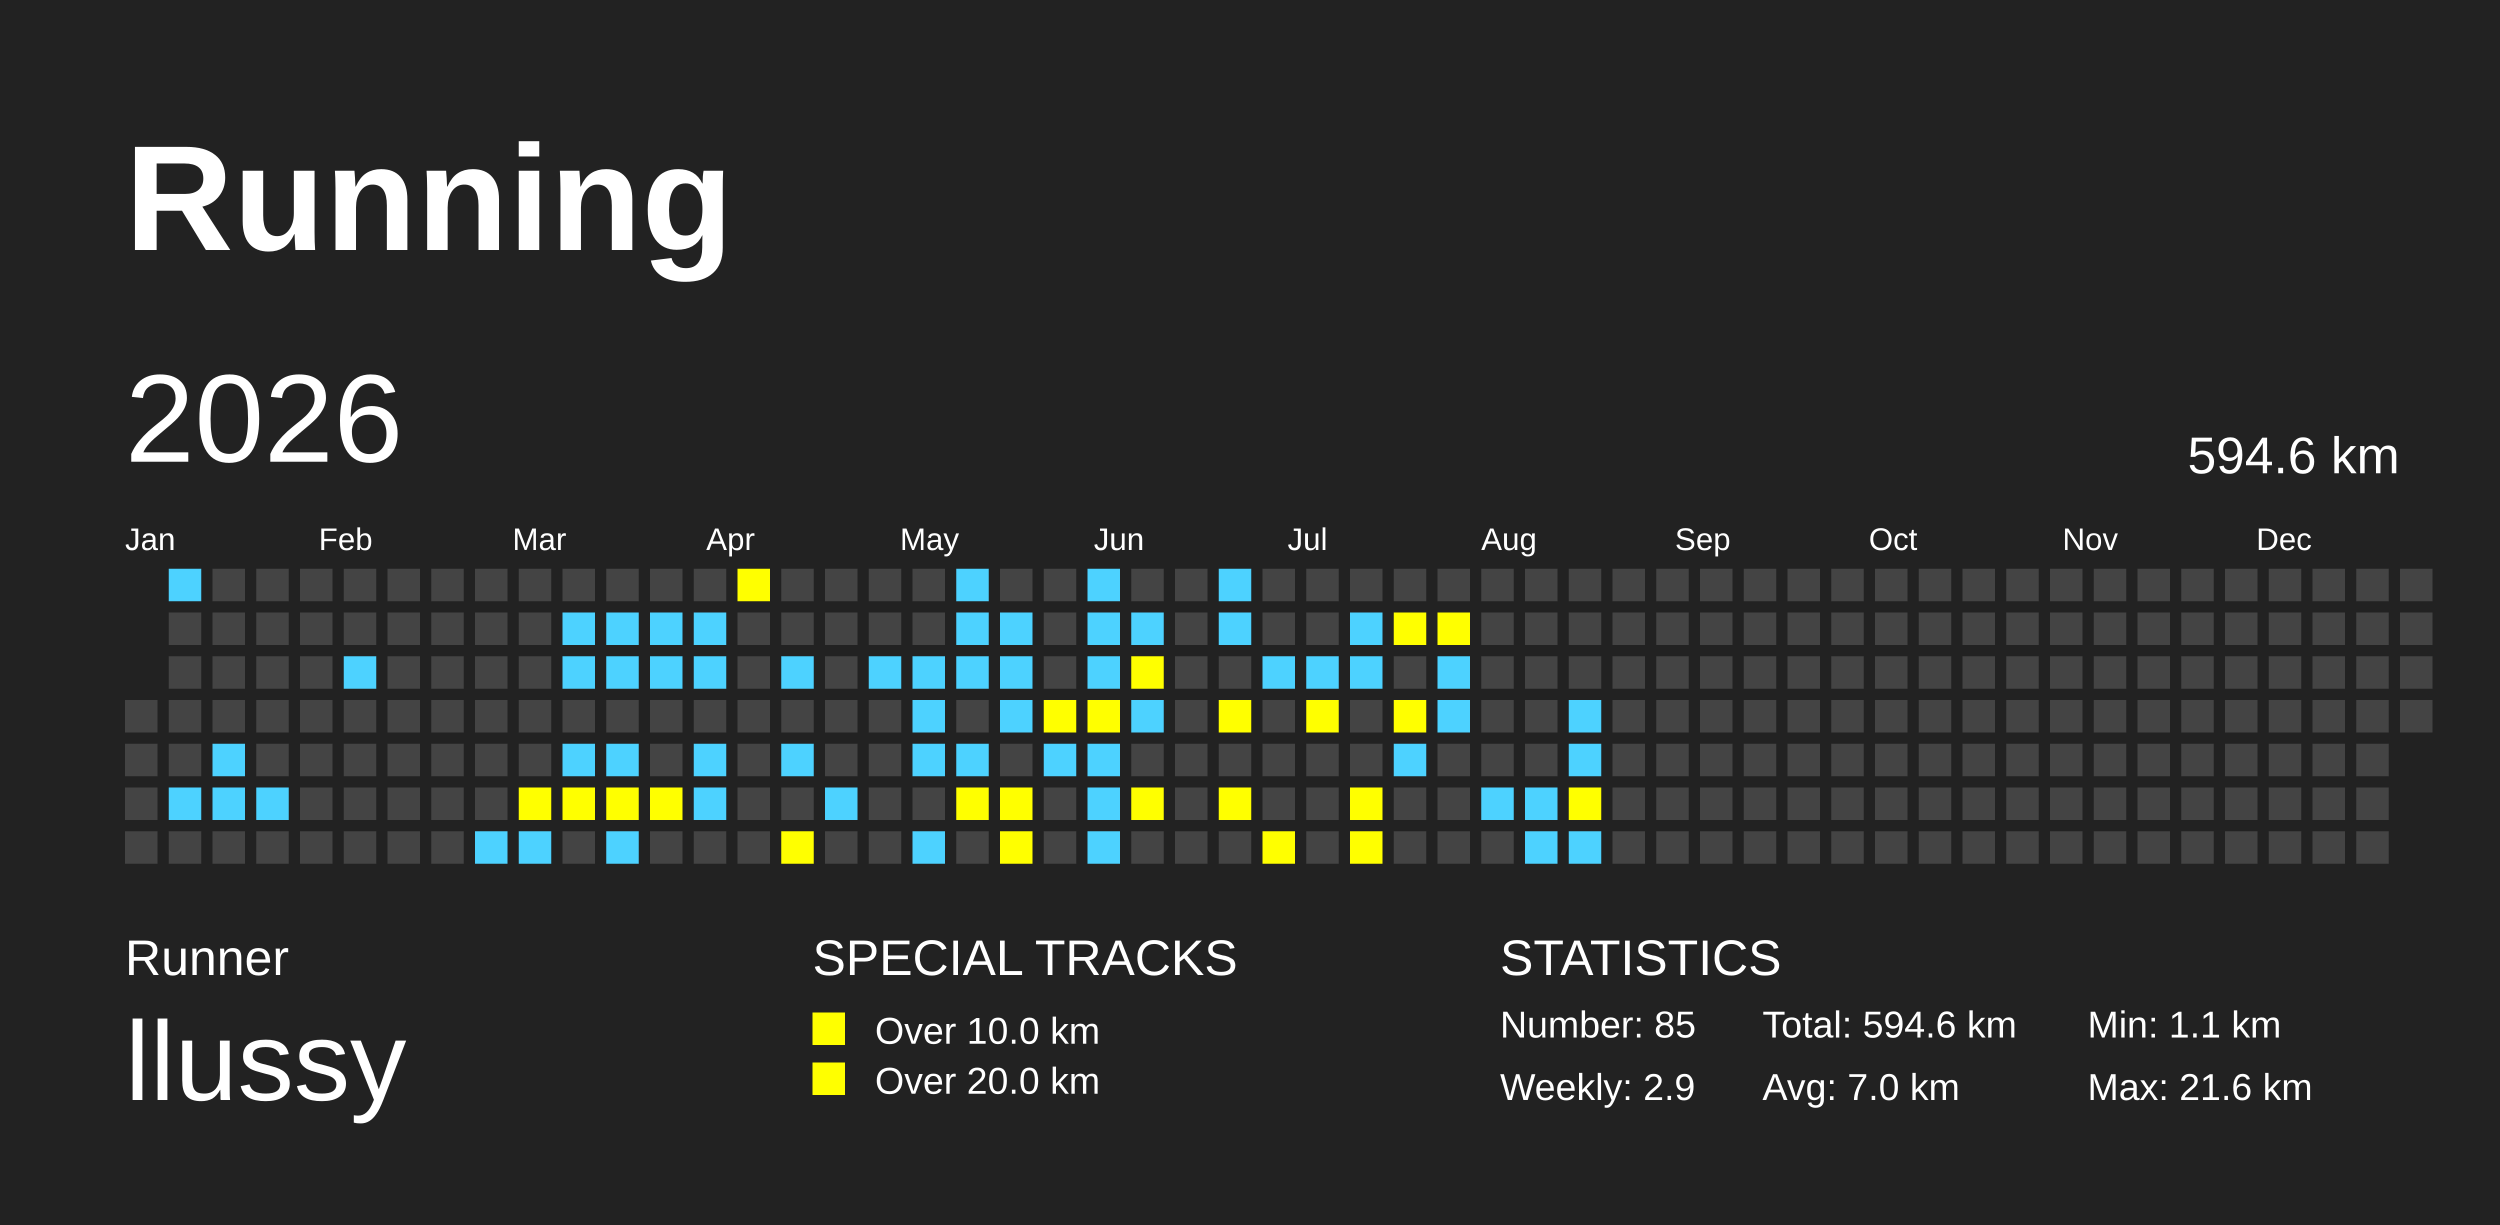
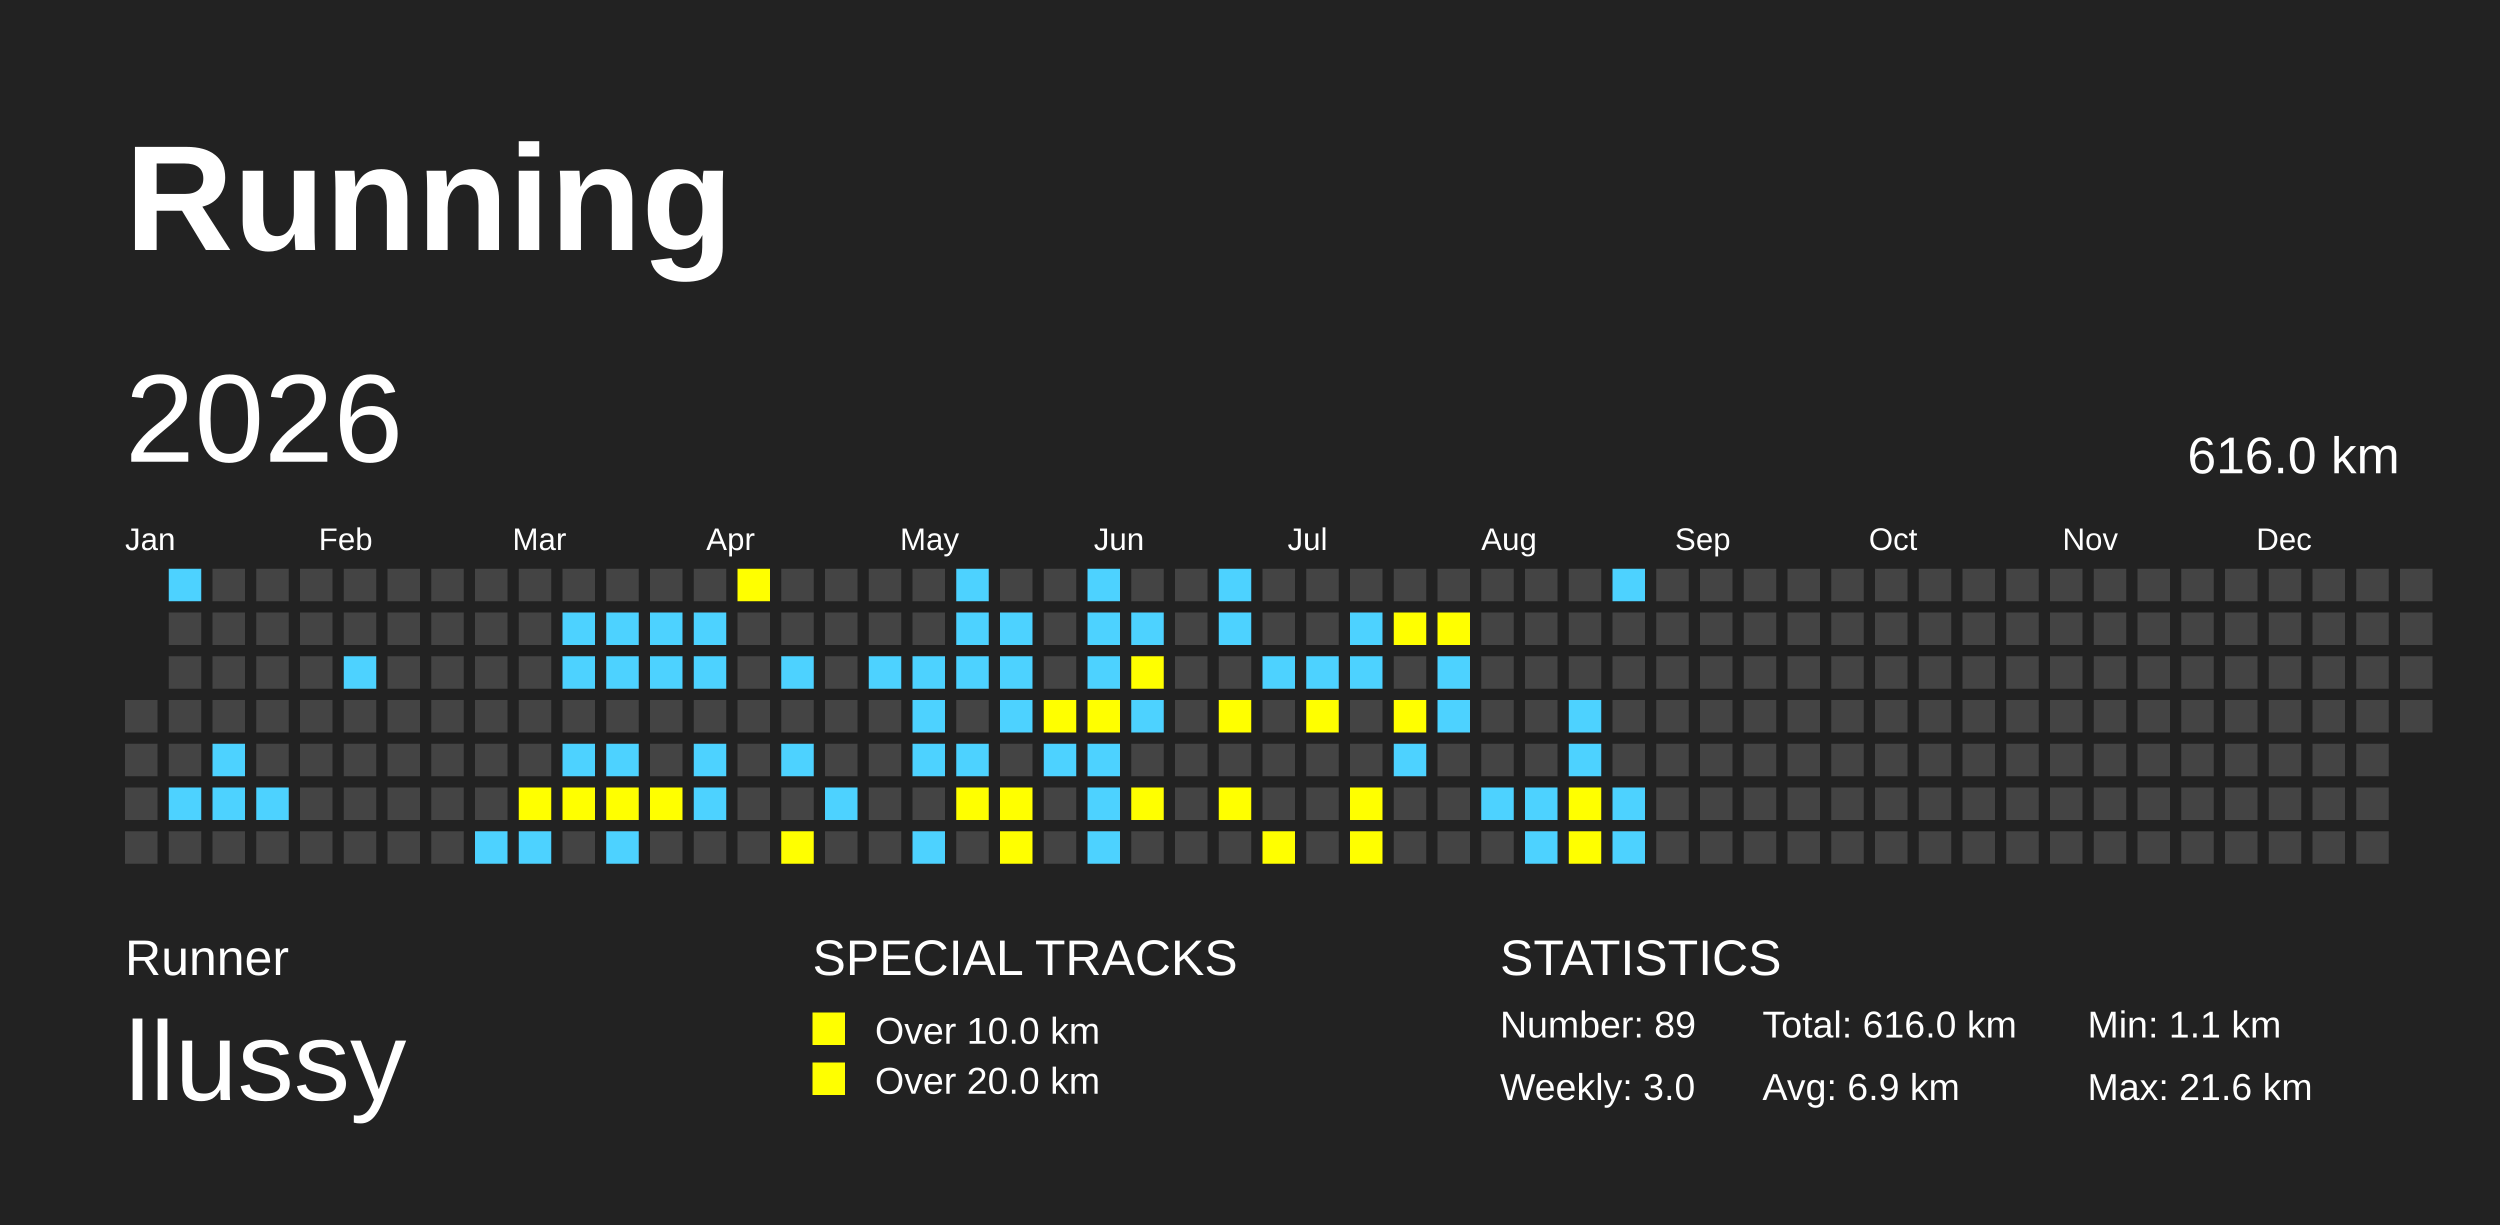
<svg xmlns="http://www.w3.org/2000/svg" baseProfile="full" height="98mm" version="1.1" viewBox="0,0,200,98" width="200mm">
  <defs>
    <pattern height="2" id="indoor-stripe" patternUnits="userSpaceOnUse" width="2">
      <line stroke="white" stroke-opacity="0.45" stroke-width="0.5" x1="0" x2="2" y1="2" y2="0" />
    </pattern>
  </defs>
  <rect fill="#222222" height="98" width="200" x="0" y="0" />
  <text fill="#FFFFFF" style="font-size:12px; font-family:Arial; font-weight:bold;" x="10" y="20">Running</text>
  <text fill="#FFFFFF" style="font-size:4px; font-family:Arial" x="10" y="78">Runner</text>
  <text fill="#FFFFFF" style="font-size:9px; font-family:Arial" x="10" y="88">llussy</text>
  <text fill="#FFFFFF" style="font-size:4px; font-family:Arial" x="65" y="78">SPECIAL TRACKS</text>
  <rect fill="#FFFF00" height="2.6" width="2.6" x="65" y="81" />
  <text fill="#FFFFFF" style="font-size:3px; font-family:Arial" x="70" y="83.5">Over 10.0 km</text>
  <rect fill="#FFFF00" height="2.6" width="2.6" x="65" y="85" />
  <text fill="#FFFFFF" style="font-size:3px; font-family:Arial" x="70" y="87.5">Over 20.0 km</text>
  <text fill="#FFFFFF" style="font-size:4px; font-family:Arial" x="120" y="78">STATISTICS</text>
-   <text fill="#FFFFFF" style="font-size:3px; font-family:Arial" x="120" y="83">Number: 85</text>
-   <text fill="#FFFFFF" style="font-size:3px; font-family:Arial" x="120" y="88">Weekly: 2.9</text>
-   <text fill="#FFFFFF" style="font-size:3px; font-family:Arial" x="141" y="83">Total: 594.6 km</text>
-   <text fill="#FFFFFF" style="font-size:3px; font-family:Arial" x="141" y="88">Avg: 7.0 km</text>
+   <text fill="#FFFFFF" style="font-size:3px; font-family:Arial" x="120" y="83">Number: 89</text>
+   <text fill="#FFFFFF" style="font-size:3px; font-family:Arial" x="120" y="88">Weekly: 3.0</text>
+   <text fill="#FFFFFF" style="font-size:3px; font-family:Arial" x="141" y="83">Total: 616.0 km</text>
+   <text fill="#FFFFFF" style="font-size:3px; font-family:Arial" x="141" y="88">Avg: 6.9 km</text>
  <text fill="#FFFFFF" style="font-size:3px; font-family:Arial" x="167" y="83">Min: 1.1 km</text>
  <text fill="#FFFFFF" style="font-size:3px; font-family:Arial" x="167" y="88">Max: 21.6 km</text>
  <text dominant-baseline="hanging" fill="#FFFFFF" style="font-size:10.0px; font-family:Arial;" x="10" y="30">2026</text>
-   <text dominant-baseline="hanging" fill="#FFFFFF" style="font-size:4.125px; font-family:Arial;" x="175" y="35">594.6 km</text>
+   <text dominant-baseline="hanging" fill="#FFFFFF" style="font-size:4.125px; font-family:Arial;" x="175" y="35">616.0 km</text>
  <text fill="#FFFFFF" style="font-size:2.5px; font-family:Arial" x="10.0" y="44">Jan</text>
  <text fill="#FFFFFF" style="font-size:2.5px; font-family:Arial" x="25.5" y="44">Feb</text>
  <text fill="#FFFFFF" style="font-size:2.5px; font-family:Arial" x="41.0" y="44">Mar</text>
  <text fill="#FFFFFF" style="font-size:2.5px; font-family:Arial" x="56.5" y="44">Apr</text>
  <text fill="#FFFFFF" style="font-size:2.5px; font-family:Arial" x="72.0" y="44">May</text>
  <text fill="#FFFFFF" style="font-size:2.5px; font-family:Arial" x="87.5" y="44">Jun</text>
  <text fill="#FFFFFF" style="font-size:2.5px; font-family:Arial" x="103.0" y="44">Jul</text>
  <text fill="#FFFFFF" style="font-size:2.5px; font-family:Arial" x="118.5" y="44">Aug</text>
  <text fill="#FFFFFF" style="font-size:2.5px; font-family:Arial" x="134.0" y="44">Sep</text>
  <text fill="#FFFFFF" style="font-size:2.5px; font-family:Arial" x="149.5" y="44">Oct</text>
  <text fill="#FFFFFF" style="font-size:2.5px; font-family:Arial" x="165.0" y="44">Nov</text>
  <text fill="#FFFFFF" style="font-size:2.5px; font-family:Arial" x="180.5" y="44">Dec</text>
  <rect fill="#444444" height="2.6" width="2.6" x="10.0" y="56.0" />
  <rect fill="#444444" height="2.6" width="2.6" x="10.0" y="59.5" />
  <rect fill="#444444" height="2.6" width="2.6" x="10.0" y="63.0" />
  <rect fill="#444444" height="2.6" width="2.6" x="10.0" y="66.5" />
  <rect fill="#4dd2ff" height="2.6" width="2.6" x="13.5" y="45.5" />
  <rect fill="#444444" height="2.6" width="2.6" x="13.5" y="49.0" />
  <rect fill="#444444" height="2.6" width="2.6" x="13.5" y="52.5" />
  <rect fill="#444444" height="2.6" width="2.6" x="13.5" y="56.0" />
  <rect fill="#444444" height="2.6" width="2.6" x="13.5" y="59.5" />
  <rect fill="#4dd2ff" height="2.6" width="2.6" x="13.5" y="63.0" />
  <rect fill="#444444" height="2.6" width="2.6" x="13.5" y="66.5" />
  <rect fill="#444444" height="2.6" width="2.6" x="17.0" y="45.5" />
  <rect fill="#444444" height="2.6" width="2.6" x="17.0" y="49.0" />
  <rect fill="#444444" height="2.6" width="2.6" x="17.0" y="52.5" />
  <rect fill="#444444" height="2.6" width="2.6" x="17.0" y="56.0" />
  <rect fill="#4dd2ff" height="2.6" width="2.6" x="17.0" y="59.5" />
  <rect fill="#4dd2ff" height="2.6" width="2.6" x="17.0" y="63.0" />
  <rect fill="#444444" height="2.6" width="2.6" x="17.0" y="66.5" />
  <rect fill="#444444" height="2.6" width="2.6" x="20.5" y="45.5" />
  <rect fill="#444444" height="2.6" width="2.6" x="20.5" y="49.0" />
  <rect fill="#444444" height="2.6" width="2.6" x="20.5" y="52.5" />
  <rect fill="#444444" height="2.6" width="2.6" x="20.5" y="56.0" />
  <rect fill="#444444" height="2.6" width="2.6" x="20.5" y="59.5" />
  <rect fill="#4dd2ff" height="2.6" width="2.6" x="20.5" y="63.0" />
  <rect fill="#444444" height="2.6" width="2.6" x="20.5" y="66.5" />
  <rect fill="#444444" height="2.6" width="2.6" x="24.0" y="45.5" />
  <rect fill="#444444" height="2.6" width="2.6" x="24.0" y="49.0" />
  <rect fill="#444444" height="2.6" width="2.6" x="24.0" y="52.5" />
  <rect fill="#444444" height="2.6" width="2.6" x="24.0" y="56.0" />
  <rect fill="#444444" height="2.6" width="2.6" x="24.0" y="59.5" />
  <rect fill="#444444" height="2.6" width="2.6" x="24.0" y="63.0" />
  <rect fill="#444444" height="2.6" width="2.6" x="24.0" y="66.5" />
  <rect fill="#444444" height="2.6" width="2.6" x="27.5" y="45.5" />
  <rect fill="#444444" height="2.6" width="2.6" x="27.5" y="49.0" />
  <rect fill="#4dd2ff" height="2.6" width="2.6" x="27.5" y="52.5" />
  <rect fill="#444444" height="2.6" width="2.6" x="27.5" y="56.0" />
  <rect fill="#444444" height="2.6" width="2.6" x="27.5" y="59.5" />
  <rect fill="#444444" height="2.6" width="2.6" x="27.5" y="63.0" />
  <rect fill="#444444" height="2.6" width="2.6" x="27.5" y="66.5" />
  <rect fill="#444444" height="2.6" width="2.6" x="31.0" y="45.5" />
  <rect fill="#444444" height="2.6" width="2.6" x="31.0" y="49.0" />
  <rect fill="#444444" height="2.6" width="2.6" x="31.0" y="52.5" />
  <rect fill="#444444" height="2.6" width="2.6" x="31.0" y="56.0" />
  <rect fill="#444444" height="2.6" width="2.6" x="31.0" y="59.5" />
  <rect fill="#444444" height="2.6" width="2.6" x="31.0" y="63.0" />
  <rect fill="#444444" height="2.6" width="2.6" x="31.0" y="66.5" />
  <rect fill="#444444" height="2.6" width="2.6" x="34.5" y="45.5" />
  <rect fill="#444444" height="2.6" width="2.6" x="34.5" y="49.0" />
  <rect fill="#444444" height="2.6" width="2.6" x="34.5" y="52.5" />
  <rect fill="#444444" height="2.6" width="2.6" x="34.5" y="56.0" />
  <rect fill="#444444" height="2.6" width="2.6" x="34.5" y="59.5" />
  <rect fill="#444444" height="2.6" width="2.6" x="34.5" y="63.0" />
  <rect fill="#444444" height="2.6" width="2.6" x="34.5" y="66.5" />
  <rect fill="#444444" height="2.6" width="2.6" x="38.0" y="45.5" />
  <rect fill="#444444" height="2.6" width="2.6" x="38.0" y="49.0" />
  <rect fill="#444444" height="2.6" width="2.6" x="38.0" y="52.5" />
  <rect fill="#444444" height="2.6" width="2.6" x="38.0" y="56.0" />
  <rect fill="#444444" height="2.6" width="2.6" x="38.0" y="59.5" />
  <rect fill="#444444" height="2.6" width="2.6" x="38.0" y="63.0" />
  <rect fill="#4dd2ff" height="2.6" width="2.6" x="38.0" y="66.5" />
  <rect fill="#444444" height="2.6" width="2.6" x="41.5" y="45.5" />
  <rect fill="#444444" height="2.6" width="2.6" x="41.5" y="49.0" />
  <rect fill="#444444" height="2.6" width="2.6" x="41.5" y="52.5" />
  <rect fill="#444444" height="2.6" width="2.6" x="41.5" y="56.0" />
  <rect fill="#444444" height="2.6" width="2.6" x="41.5" y="59.5" />
  <rect fill="#ffff00" height="2.6" width="2.6" x="41.5" y="63.0" />
  <rect fill="#4dd2ff" height="2.6" width="2.6" x="41.5" y="66.5" />
  <rect fill="#444444" height="2.6" width="2.6" x="45.0" y="45.5" />
  <rect fill="#4dd2ff" height="2.6" width="2.6" x="45.0" y="49.0" />
  <rect fill="#4dd2ff" height="2.6" width="2.6" x="45.0" y="52.5" />
  <rect fill="#444444" height="2.6" width="2.6" x="45.0" y="56.0" />
  <rect fill="#4dd2ff" height="2.6" width="2.6" x="45.0" y="59.5" />
  <rect fill="#ffff00" height="2.6" width="2.6" x="45.0" y="63.0" />
  <rect fill="#444444" height="2.6" width="2.6" x="45.0" y="66.5" />
  <rect fill="#444444" height="2.6" width="2.6" x="48.5" y="45.5" />
  <rect fill="#4dd2ff" height="2.6" width="2.6" x="48.5" y="49.0" />
  <rect fill="#4dd2ff" height="2.6" width="2.6" x="48.5" y="52.5" />
  <rect fill="#444444" height="2.6" width="2.6" x="48.5" y="56.0" />
  <rect fill="#4dd2ff" height="2.6" width="2.6" x="48.5" y="59.5" />
  <rect fill="#ffff00" height="2.6" width="2.6" x="48.5" y="63.0" />
  <rect fill="#4dd2ff" height="2.6" width="2.6" x="48.5" y="66.5" />
  <rect fill="#444444" height="2.6" width="2.6" x="52.0" y="45.5" />
  <rect fill="#4dd2ff" height="2.6" width="2.6" x="52.0" y="49.0" />
  <rect fill="#4dd2ff" height="2.6" width="2.6" x="52.0" y="52.5" />
  <rect fill="#444444" height="2.6" width="2.6" x="52.0" y="56.0" />
  <rect fill="#444444" height="2.6" width="2.6" x="52.0" y="59.5" />
  <rect fill="#FFFF00" height="2.6" width="2.6" x="52.0" y="63.0" />
  <rect fill="#444444" height="2.6" width="2.6" x="52.0" y="66.5" />
  <rect fill="#444444" height="2.6" width="2.6" x="55.5" y="45.5" />
  <rect fill="#4dd2ff" height="2.6" width="2.6" x="55.5" y="49.0" />
  <rect fill="#4dd2ff" height="2.6" width="2.6" x="55.5" y="52.5" />
  <rect fill="#444444" height="2.6" width="2.6" x="55.5" y="56.0" />
  <rect fill="#4dd2ff" height="2.6" width="2.6" x="55.5" y="59.5" />
  <rect fill="#4dd2ff" height="2.6" width="2.6" x="55.5" y="63.0" />
  <rect fill="#444444" height="2.6" width="2.6" x="55.5" y="66.5" />
  <rect fill="#ffff00" height="2.6" width="2.6" x="59.0" y="45.5" />
  <rect fill="#444444" height="2.6" width="2.6" x="59.0" y="49.0" />
  <rect fill="#444444" height="2.6" width="2.6" x="59.0" y="52.5" />
  <rect fill="#444444" height="2.6" width="2.6" x="59.0" y="56.0" />
  <rect fill="#444444" height="2.6" width="2.6" x="59.0" y="59.5" />
  <rect fill="#444444" height="2.6" width="2.6" x="59.0" y="63.0" />
  <rect fill="#444444" height="2.6" width="2.6" x="59.0" y="66.5" />
  <rect fill="#444444" height="2.6" width="2.6" x="62.5" y="45.5" />
  <rect fill="#444444" height="2.6" width="2.6" x="62.5" y="49.0" />
  <rect fill="#4dd2ff" height="2.6" width="2.6" x="62.5" y="52.5" />
  <rect fill="#444444" height="2.6" width="2.6" x="62.5" y="56.0" />
  <rect fill="#4dd2ff" height="2.6" width="2.6" x="62.5" y="59.5" />
  <rect fill="#444444" height="2.6" width="2.6" x="62.5" y="63.0" />
  <rect fill="#ffff00" height="2.6" width="2.6" x="62.5" y="66.5" />
  <rect fill="#444444" height="2.6" width="2.6" x="66.0" y="45.5" />
  <rect fill="#444444" height="2.6" width="2.6" x="66.0" y="49.0" />
  <rect fill="#444444" height="2.6" width="2.6" x="66.0" y="52.5" />
  <rect fill="#444444" height="2.6" width="2.6" x="66.0" y="56.0" />
  <rect fill="#444444" height="2.6" width="2.6" x="66.0" y="59.5" />
  <rect fill="#4dd2ff" height="2.6" width="2.6" x="66.0" y="63.0" />
  <rect fill="#444444" height="2.6" width="2.6" x="66.0" y="66.5" />
  <rect fill="#444444" height="2.6" width="2.6" x="69.5" y="45.5" />
  <rect fill="#444444" height="2.6" width="2.6" x="69.5" y="49.0" />
  <rect fill="#4dd2ff" height="2.6" width="2.6" x="69.5" y="52.5" />
  <rect fill="#444444" height="2.6" width="2.6" x="69.5" y="56.0" />
  <rect fill="#444444" height="2.6" width="2.6" x="69.5" y="59.5" />
  <rect fill="#444444" height="2.6" width="2.6" x="69.5" y="63.0" />
  <rect fill="#444444" height="2.6" width="2.6" x="69.5" y="66.5" />
  <rect fill="#444444" height="2.6" width="2.6" x="73.0" y="45.5" />
  <rect fill="#444444" height="2.6" width="2.6" x="73.0" y="49.0" />
  <rect fill="#4dd2ff" height="2.6" width="2.6" x="73.0" y="52.5" />
  <rect fill="#4dd2ff" height="2.6" width="2.6" x="73.0" y="56.0" />
  <rect fill="#4dd2ff" height="2.6" width="2.6" x="73.0" y="59.5" />
  <rect fill="#444444" height="2.6" width="2.6" x="73.0" y="63.0" />
  <rect fill="#4dd2ff" height="2.6" width="2.6" x="73.0" y="66.5" />
  <rect fill="#4dd2ff" height="2.6" width="2.6" x="76.5" y="45.5" />
  <rect fill="#4dd2ff" height="2.6" width="2.6" x="76.5" y="49.0" />
  <rect fill="#4dd2ff" height="2.6" width="2.6" x="76.5" y="52.5" />
  <rect fill="#444444" height="2.6" width="2.6" x="76.5" y="56.0" />
  <rect fill="#4dd2ff" height="2.6" width="2.6" x="76.5" y="59.5" />
  <rect fill="#ffff00" height="2.6" width="2.6" x="76.5" y="63.0" />
  <rect fill="#444444" height="2.6" width="2.6" x="76.5" y="66.5" />
  <rect fill="#444444" height="2.6" width="2.6" x="80.0" y="45.5" />
  <rect fill="#4dd2ff" height="2.6" width="2.6" x="80.0" y="49.0" />
  <rect fill="#4dd2ff" height="2.6" width="2.6" x="80.0" y="52.5" />
  <rect fill="#4dd2ff" height="2.6" width="2.6" x="80.0" y="56.0" />
  <rect fill="#444444" height="2.6" width="2.6" x="80.0" y="59.5" />
  <rect fill="#ffff00" height="2.6" width="2.6" x="80.0" y="63.0" />
  <rect fill="#ffff00" height="2.6" width="2.6" x="80.0" y="66.5" />
  <rect fill="#444444" height="2.6" width="2.6" x="83.5" y="45.5" />
  <rect fill="#444444" height="2.6" width="2.6" x="83.5" y="49.0" />
  <rect fill="#444444" height="2.6" width="2.6" x="83.5" y="52.5" />
  <rect fill="#ffff00" height="2.6" width="2.6" x="83.5" y="56.0" />
  <rect fill="#4dd2ff" height="2.6" width="2.6" x="83.5" y="59.5" />
  <rect fill="#444444" height="2.6" width="2.6" x="83.5" y="63.0" />
  <rect fill="#444444" height="2.6" width="2.6" x="83.5" y="66.5" />
  <rect fill="#4dd2ff" height="2.6" width="2.6" x="87.0" y="45.5" />
  <rect fill="#4dd2ff" height="2.6" width="2.6" x="87.0" y="49.0" />
  <rect fill="#4dd2ff" height="2.6" width="2.6" x="87.0" y="52.5" />
  <rect fill="#ffff00" height="2.6" width="2.6" x="87.0" y="56.0" />
  <rect fill="#4dd2ff" height="2.6" width="2.6" x="87.0" y="59.5" />
  <rect fill="#4dd2ff" height="2.6" width="2.6" x="87.0" y="63.0" />
  <rect fill="#4dd2ff" height="2.6" width="2.6" x="87.0" y="66.5" />
  <rect fill="#444444" height="2.6" width="2.6" x="90.5" y="45.5" />
  <rect fill="#4dd2ff" height="2.6" width="2.6" x="90.5" y="49.0" />
  <rect fill="#ffff00" height="2.6" width="2.6" x="90.5" y="52.5" />
  <rect fill="#4dd2ff" height="2.6" width="2.6" x="90.5" y="56.0" />
  <rect fill="#444444" height="2.6" width="2.6" x="90.5" y="59.5" />
  <rect fill="#ffff00" height="2.6" width="2.6" x="90.5" y="63.0" />
  <rect fill="#444444" height="2.6" width="2.6" x="90.5" y="66.5" />
  <rect fill="#444444" height="2.6" width="2.6" x="94.0" y="45.5" />
  <rect fill="#444444" height="2.6" width="2.6" x="94.0" y="49.0" />
  <rect fill="#444444" height="2.6" width="2.6" x="94.0" y="52.5" />
  <rect fill="#444444" height="2.6" width="2.6" x="94.0" y="56.0" />
  <rect fill="#444444" height="2.6" width="2.6" x="94.0" y="59.5" />
  <rect fill="#444444" height="2.6" width="2.6" x="94.0" y="63.0" />
  <rect fill="#444444" height="2.6" width="2.6" x="94.0" y="66.5" />
  <rect fill="#4dd2ff" height="2.6" width="2.6" x="97.5" y="45.5" />
  <rect fill="#4dd2ff" height="2.6" width="2.6" x="97.5" y="49.0" />
  <rect fill="#444444" height="2.6" width="2.6" x="97.5" y="52.5" />
  <rect fill="#ffff00" height="2.6" width="2.6" x="97.5" y="56.0" />
  <rect fill="#444444" height="2.6" width="2.6" x="97.5" y="59.5" />
  <rect fill="#FFFF00" height="2.6" width="2.6" x="97.5" y="63.0" />
  <rect fill="#444444" height="2.6" width="2.6" x="97.5" y="66.5" />
  <rect fill="#444444" height="2.6" width="2.6" x="101.0" y="45.5" />
  <rect fill="#444444" height="2.6" width="2.6" x="101.0" y="49.0" />
  <rect fill="#4dd2ff" height="2.6" width="2.6" x="101.0" y="52.5" />
  <rect fill="#444444" height="2.6" width="2.6" x="101.0" y="56.0" />
  <rect fill="#444444" height="2.6" width="2.6" x="101.0" y="59.5" />
  <rect fill="#444444" height="2.6" width="2.6" x="101.0" y="63.0" />
  <rect fill="#ffff00" height="2.6" width="2.6" x="101.0" y="66.5" />
  <rect fill="#444444" height="2.6" width="2.6" x="104.5" y="45.5" />
  <rect fill="#444444" height="2.6" width="2.6" x="104.5" y="49.0" />
  <rect fill="#4dd2ff" height="2.6" width="2.6" x="104.5" y="52.5" />
  <rect fill="#ffff00" height="2.6" width="2.6" x="104.5" y="56.0" />
  <rect fill="#444444" height="2.6" width="2.6" x="104.5" y="59.5" />
  <rect fill="#444444" height="2.6" width="2.6" x="104.5" y="63.0" />
  <rect fill="#444444" height="2.6" width="2.6" x="104.5" y="66.5" />
  <rect fill="#444444" height="2.6" width="2.6" x="108.0" y="45.5" />
  <rect fill="#4dd2ff" height="2.6" width="2.6" x="108.0" y="49.0" />
  <rect fill="#4dd2ff" height="2.6" width="2.6" x="108.0" y="52.5" />
  <rect fill="#444444" height="2.6" width="2.6" x="108.0" y="56.0" />
  <rect fill="#444444" height="2.6" width="2.6" x="108.0" y="59.5" />
  <rect fill="#ffff00" height="2.6" width="2.6" x="108.0" y="63.0" />
  <rect fill="#ffff00" height="2.6" width="2.6" x="108.0" y="66.5" />
  <rect fill="#444444" height="2.6" width="2.6" x="111.5" y="45.5" />
  <rect fill="#ffff00" height="2.6" width="2.6" x="111.5" y="49.0" />
  <rect fill="#444444" height="2.6" width="2.6" x="111.5" y="52.5" />
  <rect fill="#ffff00" height="2.6" width="2.6" x="111.5" y="56.0" />
  <rect fill="#4dd2ff" height="2.6" width="2.6" x="111.5" y="59.5" />
  <rect fill="#444444" height="2.6" width="2.6" x="111.5" y="63.0" />
  <rect fill="#444444" height="2.6" width="2.6" x="111.5" y="66.5" />
  <rect fill="#444444" height="2.6" width="2.6" x="115.0" y="45.5" />
  <rect fill="#ffff00" height="2.6" width="2.6" x="115.0" y="49.0" />
  <rect fill="#4dd2ff" height="2.6" width="2.6" x="115.0" y="52.5" />
  <rect fill="#4dd2ff" height="2.6" width="2.6" x="115.0" y="56.0" />
  <rect fill="#444444" height="2.6" width="2.6" x="115.0" y="59.5" />
  <rect fill="#444444" height="2.6" width="2.6" x="115.0" y="63.0" />
  <rect fill="#444444" height="2.6" width="2.6" x="115.0" y="66.5" />
  <rect fill="#444444" height="2.6" width="2.6" x="118.5" y="45.5" />
  <rect fill="#444444" height="2.6" width="2.6" x="118.5" y="49.0" />
  <rect fill="#444444" height="2.6" width="2.6" x="118.5" y="52.5" />
  <rect fill="#444444" height="2.6" width="2.6" x="118.5" y="56.0" />
  <rect fill="#444444" height="2.6" width="2.6" x="118.5" y="59.5" />
  <rect fill="#4dd2ff" height="2.6" width="2.6" x="118.5" y="63.0" />
  <rect fill="#444444" height="2.6" width="2.6" x="118.5" y="66.5" />
  <rect fill="#444444" height="2.6" width="2.6" x="122.0" y="45.5" />
  <rect fill="#444444" height="2.6" width="2.6" x="122.0" y="49.0" />
  <rect fill="#444444" height="2.6" width="2.6" x="122.0" y="52.5" />
  <rect fill="#444444" height="2.6" width="2.6" x="122.0" y="56.0" />
  <rect fill="#444444" height="2.6" width="2.6" x="122.0" y="59.5" />
  <rect fill="#4dd2ff" height="2.6" width="2.6" x="122.0" y="63.0" />
  <rect fill="#4dd2ff" height="2.6" width="2.6" x="122.0" y="66.5" />
  <rect fill="#444444" height="2.6" width="2.6" x="125.5" y="45.5" />
  <rect fill="#444444" height="2.6" width="2.6" x="125.5" y="49.0" />
  <rect fill="#444444" height="2.6" width="2.6" x="125.5" y="52.5" />
  <rect fill="#4dd2ff" height="2.6" width="2.6" x="125.5" y="56.0" />
  <rect fill="#4dd2ff" height="2.6" width="2.6" x="125.5" y="59.5" />
  <rect fill="#ffff00" height="2.6" width="2.6" x="125.5" y="63.0" />
-   <rect fill="#4dd2ff" height="2.6" width="2.6" x="125.5" y="66.5" />
-   <rect fill="#444444" height="2.6" width="2.6" x="129.0" y="45.5" />
+   <rect fill="#ffff00" height="2.6" width="2.6" x="125.5" y="66.5" />
+   <rect fill="#4dd2ff" height="2.6" width="2.6" x="129.0" y="45.5" />
  <rect fill="#444444" height="2.6" width="2.6" x="129.0" y="49.0" />
  <rect fill="#444444" height="2.6" width="2.6" x="129.0" y="52.5" />
  <rect fill="#444444" height="2.6" width="2.6" x="129.0" y="56.0" />
  <rect fill="#444444" height="2.6" width="2.6" x="129.0" y="59.5" />
-   <rect fill="#444444" height="2.6" width="2.6" x="129.0" y="63.0" />
-   <rect fill="#444444" height="2.6" width="2.6" x="129.0" y="66.5" />
+   <rect fill="#4dd2ff" height="2.6" width="2.6" x="129.0" y="63.0" />
+   <rect fill="#4dd2ff" height="2.6" width="2.6" x="129.0" y="66.5" />
  <rect fill="#444444" height="2.6" width="2.6" x="132.5" y="45.5" />
  <rect fill="#444444" height="2.6" width="2.6" x="132.5" y="49.0" />
  <rect fill="#444444" height="2.6" width="2.6" x="132.5" y="52.5" />
  <rect fill="#444444" height="2.6" width="2.6" x="132.5" y="56.0" />
  <rect fill="#444444" height="2.6" width="2.6" x="132.5" y="59.5" />
  <rect fill="#444444" height="2.6" width="2.6" x="132.5" y="63.0" />
  <rect fill="#444444" height="2.6" width="2.6" x="132.5" y="66.5" />
  <rect fill="#444444" height="2.6" width="2.6" x="136.0" y="45.5" />
  <rect fill="#444444" height="2.6" width="2.6" x="136.0" y="49.0" />
  <rect fill="#444444" height="2.6" width="2.6" x="136.0" y="52.5" />
  <rect fill="#444444" height="2.6" width="2.6" x="136.0" y="56.0" />
  <rect fill="#444444" height="2.6" width="2.6" x="136.0" y="59.5" />
  <rect fill="#444444" height="2.6" width="2.6" x="136.0" y="63.0" />
  <rect fill="#444444" height="2.6" width="2.6" x="136.0" y="66.5" />
  <rect fill="#444444" height="2.6" width="2.6" x="139.5" y="45.5" />
  <rect fill="#444444" height="2.6" width="2.6" x="139.5" y="49.0" />
  <rect fill="#444444" height="2.6" width="2.6" x="139.5" y="52.5" />
  <rect fill="#444444" height="2.6" width="2.6" x="139.5" y="56.0" />
  <rect fill="#444444" height="2.6" width="2.6" x="139.5" y="59.5" />
  <rect fill="#444444" height="2.6" width="2.6" x="139.5" y="63.0" />
  <rect fill="#444444" height="2.6" width="2.6" x="139.5" y="66.5" />
  <rect fill="#444444" height="2.6" width="2.6" x="143.0" y="45.5" />
  <rect fill="#444444" height="2.6" width="2.6" x="143.0" y="49.0" />
  <rect fill="#444444" height="2.6" width="2.6" x="143.0" y="52.5" />
  <rect fill="#444444" height="2.6" width="2.6" x="143.0" y="56.0" />
  <rect fill="#444444" height="2.6" width="2.6" x="143.0" y="59.5" />
  <rect fill="#444444" height="2.6" width="2.6" x="143.0" y="63.0" />
  <rect fill="#444444" height="2.6" width="2.6" x="143.0" y="66.5" />
  <rect fill="#444444" height="2.6" width="2.6" x="146.5" y="45.5" />
  <rect fill="#444444" height="2.6" width="2.6" x="146.5" y="49.0" />
  <rect fill="#444444" height="2.6" width="2.6" x="146.5" y="52.5" />
  <rect fill="#444444" height="2.6" width="2.6" x="146.5" y="56.0" />
  <rect fill="#444444" height="2.6" width="2.6" x="146.5" y="59.5" />
  <rect fill="#444444" height="2.6" width="2.6" x="146.5" y="63.0" />
  <rect fill="#444444" height="2.6" width="2.6" x="146.5" y="66.5" />
  <rect fill="#444444" height="2.6" width="2.6" x="150.0" y="45.5" />
  <rect fill="#444444" height="2.6" width="2.6" x="150.0" y="49.0" />
  <rect fill="#444444" height="2.6" width="2.6" x="150.0" y="52.5" />
  <rect fill="#444444" height="2.6" width="2.6" x="150.0" y="56.0" />
  <rect fill="#444444" height="2.6" width="2.6" x="150.0" y="59.5" />
  <rect fill="#444444" height="2.6" width="2.6" x="150.0" y="63.0" />
  <rect fill="#444444" height="2.6" width="2.6" x="150.0" y="66.5" />
  <rect fill="#444444" height="2.6" width="2.6" x="153.5" y="45.5" />
  <rect fill="#444444" height="2.6" width="2.6" x="153.5" y="49.0" />
  <rect fill="#444444" height="2.6" width="2.6" x="153.5" y="52.5" />
  <rect fill="#444444" height="2.6" width="2.6" x="153.5" y="56.0" />
  <rect fill="#444444" height="2.6" width="2.6" x="153.5" y="59.5" />
  <rect fill="#444444" height="2.6" width="2.6" x="153.5" y="63.0" />
  <rect fill="#444444" height="2.6" width="2.6" x="153.5" y="66.5" />
  <rect fill="#444444" height="2.6" width="2.6" x="157.0" y="45.5" />
  <rect fill="#444444" height="2.6" width="2.6" x="157.0" y="49.0" />
  <rect fill="#444444" height="2.6" width="2.6" x="157.0" y="52.5" />
  <rect fill="#444444" height="2.6" width="2.6" x="157.0" y="56.0" />
  <rect fill="#444444" height="2.6" width="2.6" x="157.0" y="59.5" />
  <rect fill="#444444" height="2.6" width="2.6" x="157.0" y="63.0" />
  <rect fill="#444444" height="2.6" width="2.6" x="157.0" y="66.5" />
  <rect fill="#444444" height="2.6" width="2.6" x="160.5" y="45.5" />
  <rect fill="#444444" height="2.6" width="2.6" x="160.5" y="49.0" />
  <rect fill="#444444" height="2.6" width="2.6" x="160.5" y="52.5" />
  <rect fill="#444444" height="2.6" width="2.6" x="160.5" y="56.0" />
  <rect fill="#444444" height="2.6" width="2.6" x="160.5" y="59.5" />
  <rect fill="#444444" height="2.6" width="2.6" x="160.5" y="63.0" />
  <rect fill="#444444" height="2.6" width="2.6" x="160.5" y="66.5" />
  <rect fill="#444444" height="2.6" width="2.6" x="164.0" y="45.5" />
  <rect fill="#444444" height="2.6" width="2.6" x="164.0" y="49.0" />
  <rect fill="#444444" height="2.6" width="2.6" x="164.0" y="52.5" />
  <rect fill="#444444" height="2.6" width="2.6" x="164.0" y="56.0" />
  <rect fill="#444444" height="2.6" width="2.6" x="164.0" y="59.5" />
  <rect fill="#444444" height="2.6" width="2.6" x="164.0" y="63.0" />
  <rect fill="#444444" height="2.6" width="2.6" x="164.0" y="66.5" />
  <rect fill="#444444" height="2.6" width="2.6" x="167.5" y="45.5" />
  <rect fill="#444444" height="2.6" width="2.6" x="167.5" y="49.0" />
  <rect fill="#444444" height="2.6" width="2.6" x="167.5" y="52.5" />
  <rect fill="#444444" height="2.6" width="2.6" x="167.5" y="56.0" />
  <rect fill="#444444" height="2.6" width="2.6" x="167.5" y="59.5" />
  <rect fill="#444444" height="2.6" width="2.6" x="167.5" y="63.0" />
  <rect fill="#444444" height="2.6" width="2.6" x="167.5" y="66.5" />
  <rect fill="#444444" height="2.6" width="2.6" x="171.0" y="45.5" />
  <rect fill="#444444" height="2.6" width="2.6" x="171.0" y="49.0" />
  <rect fill="#444444" height="2.6" width="2.6" x="171.0" y="52.5" />
  <rect fill="#444444" height="2.6" width="2.6" x="171.0" y="56.0" />
  <rect fill="#444444" height="2.6" width="2.6" x="171.0" y="59.5" />
  <rect fill="#444444" height="2.6" width="2.6" x="171.0" y="63.0" />
  <rect fill="#444444" height="2.6" width="2.6" x="171.0" y="66.5" />
  <rect fill="#444444" height="2.6" width="2.6" x="174.5" y="45.5" />
  <rect fill="#444444" height="2.6" width="2.6" x="174.5" y="49.0" />
  <rect fill="#444444" height="2.6" width="2.6" x="174.5" y="52.5" />
  <rect fill="#444444" height="2.6" width="2.6" x="174.5" y="56.0" />
  <rect fill="#444444" height="2.6" width="2.6" x="174.5" y="59.5" />
  <rect fill="#444444" height="2.6" width="2.6" x="174.5" y="63.0" />
  <rect fill="#444444" height="2.6" width="2.6" x="174.5" y="66.5" />
  <rect fill="#444444" height="2.6" width="2.6" x="178.0" y="45.5" />
  <rect fill="#444444" height="2.6" width="2.6" x="178.0" y="49.0" />
  <rect fill="#444444" height="2.6" width="2.6" x="178.0" y="52.5" />
  <rect fill="#444444" height="2.6" width="2.6" x="178.0" y="56.0" />
  <rect fill="#444444" height="2.6" width="2.6" x="178.0" y="59.5" />
  <rect fill="#444444" height="2.6" width="2.6" x="178.0" y="63.0" />
  <rect fill="#444444" height="2.6" width="2.6" x="178.0" y="66.5" />
  <rect fill="#444444" height="2.6" width="2.6" x="181.5" y="45.5" />
  <rect fill="#444444" height="2.6" width="2.6" x="181.5" y="49.0" />
  <rect fill="#444444" height="2.6" width="2.6" x="181.5" y="52.5" />
  <rect fill="#444444" height="2.6" width="2.6" x="181.5" y="56.0" />
  <rect fill="#444444" height="2.6" width="2.6" x="181.5" y="59.5" />
  <rect fill="#444444" height="2.6" width="2.6" x="181.5" y="63.0" />
  <rect fill="#444444" height="2.6" width="2.6" x="181.5" y="66.5" />
  <rect fill="#444444" height="2.6" width="2.6" x="185.0" y="45.5" />
  <rect fill="#444444" height="2.6" width="2.6" x="185.0" y="49.0" />
  <rect fill="#444444" height="2.6" width="2.6" x="185.0" y="52.5" />
  <rect fill="#444444" height="2.6" width="2.6" x="185.0" y="56.0" />
  <rect fill="#444444" height="2.6" width="2.6" x="185.0" y="59.5" />
  <rect fill="#444444" height="2.6" width="2.6" x="185.0" y="63.0" />
  <rect fill="#444444" height="2.6" width="2.6" x="185.0" y="66.5" />
  <rect fill="#444444" height="2.6" width="2.6" x="188.5" y="45.5" />
  <rect fill="#444444" height="2.6" width="2.6" x="188.5" y="49.0" />
  <rect fill="#444444" height="2.6" width="2.6" x="188.5" y="52.5" />
  <rect fill="#444444" height="2.6" width="2.6" x="188.5" y="56.0" />
  <rect fill="#444444" height="2.6" width="2.6" x="188.5" y="59.5" />
  <rect fill="#444444" height="2.6" width="2.6" x="188.5" y="63.0" />
  <rect fill="#444444" height="2.6" width="2.6" x="188.5" y="66.5" />
  <rect fill="#444444" height="2.6" width="2.6" x="192.0" y="45.5" />
  <rect fill="#444444" height="2.6" width="2.6" x="192.0" y="49.0" />
  <rect fill="#444444" height="2.6" width="2.6" x="192.0" y="52.5" />
  <rect fill="#444444" height="2.6" width="2.6" x="192.0" y="56.0" />
</svg>
